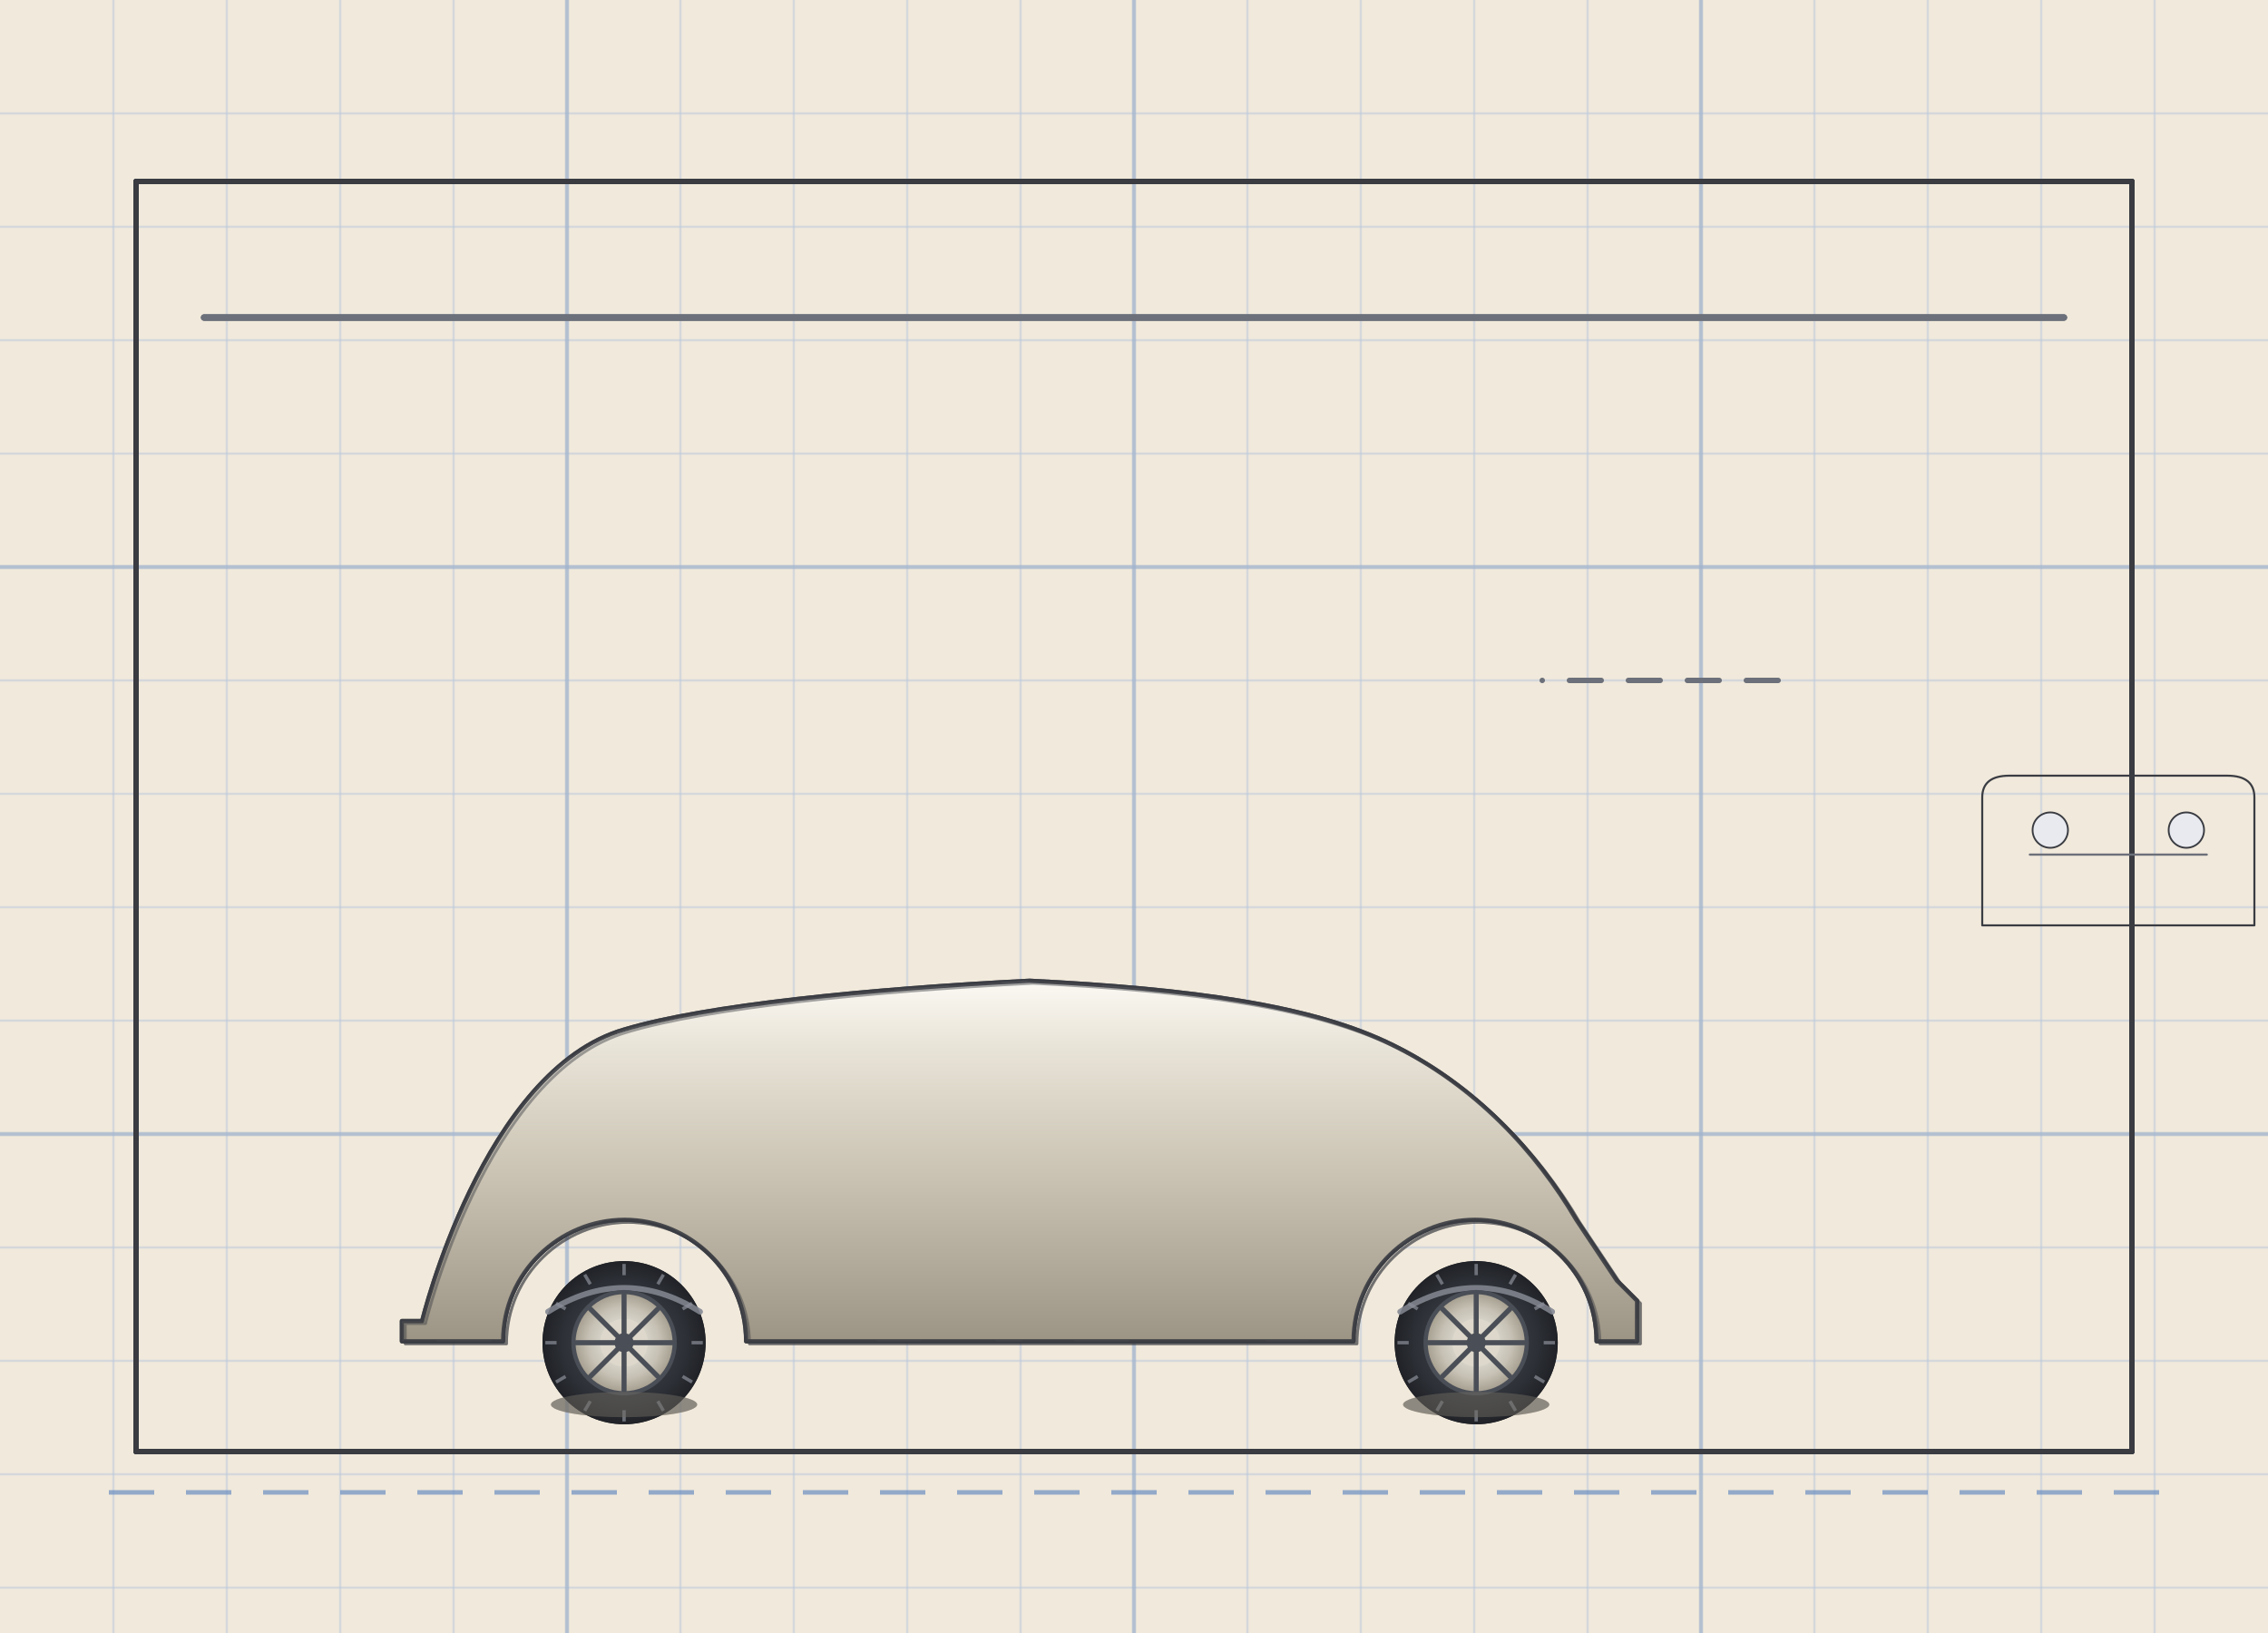
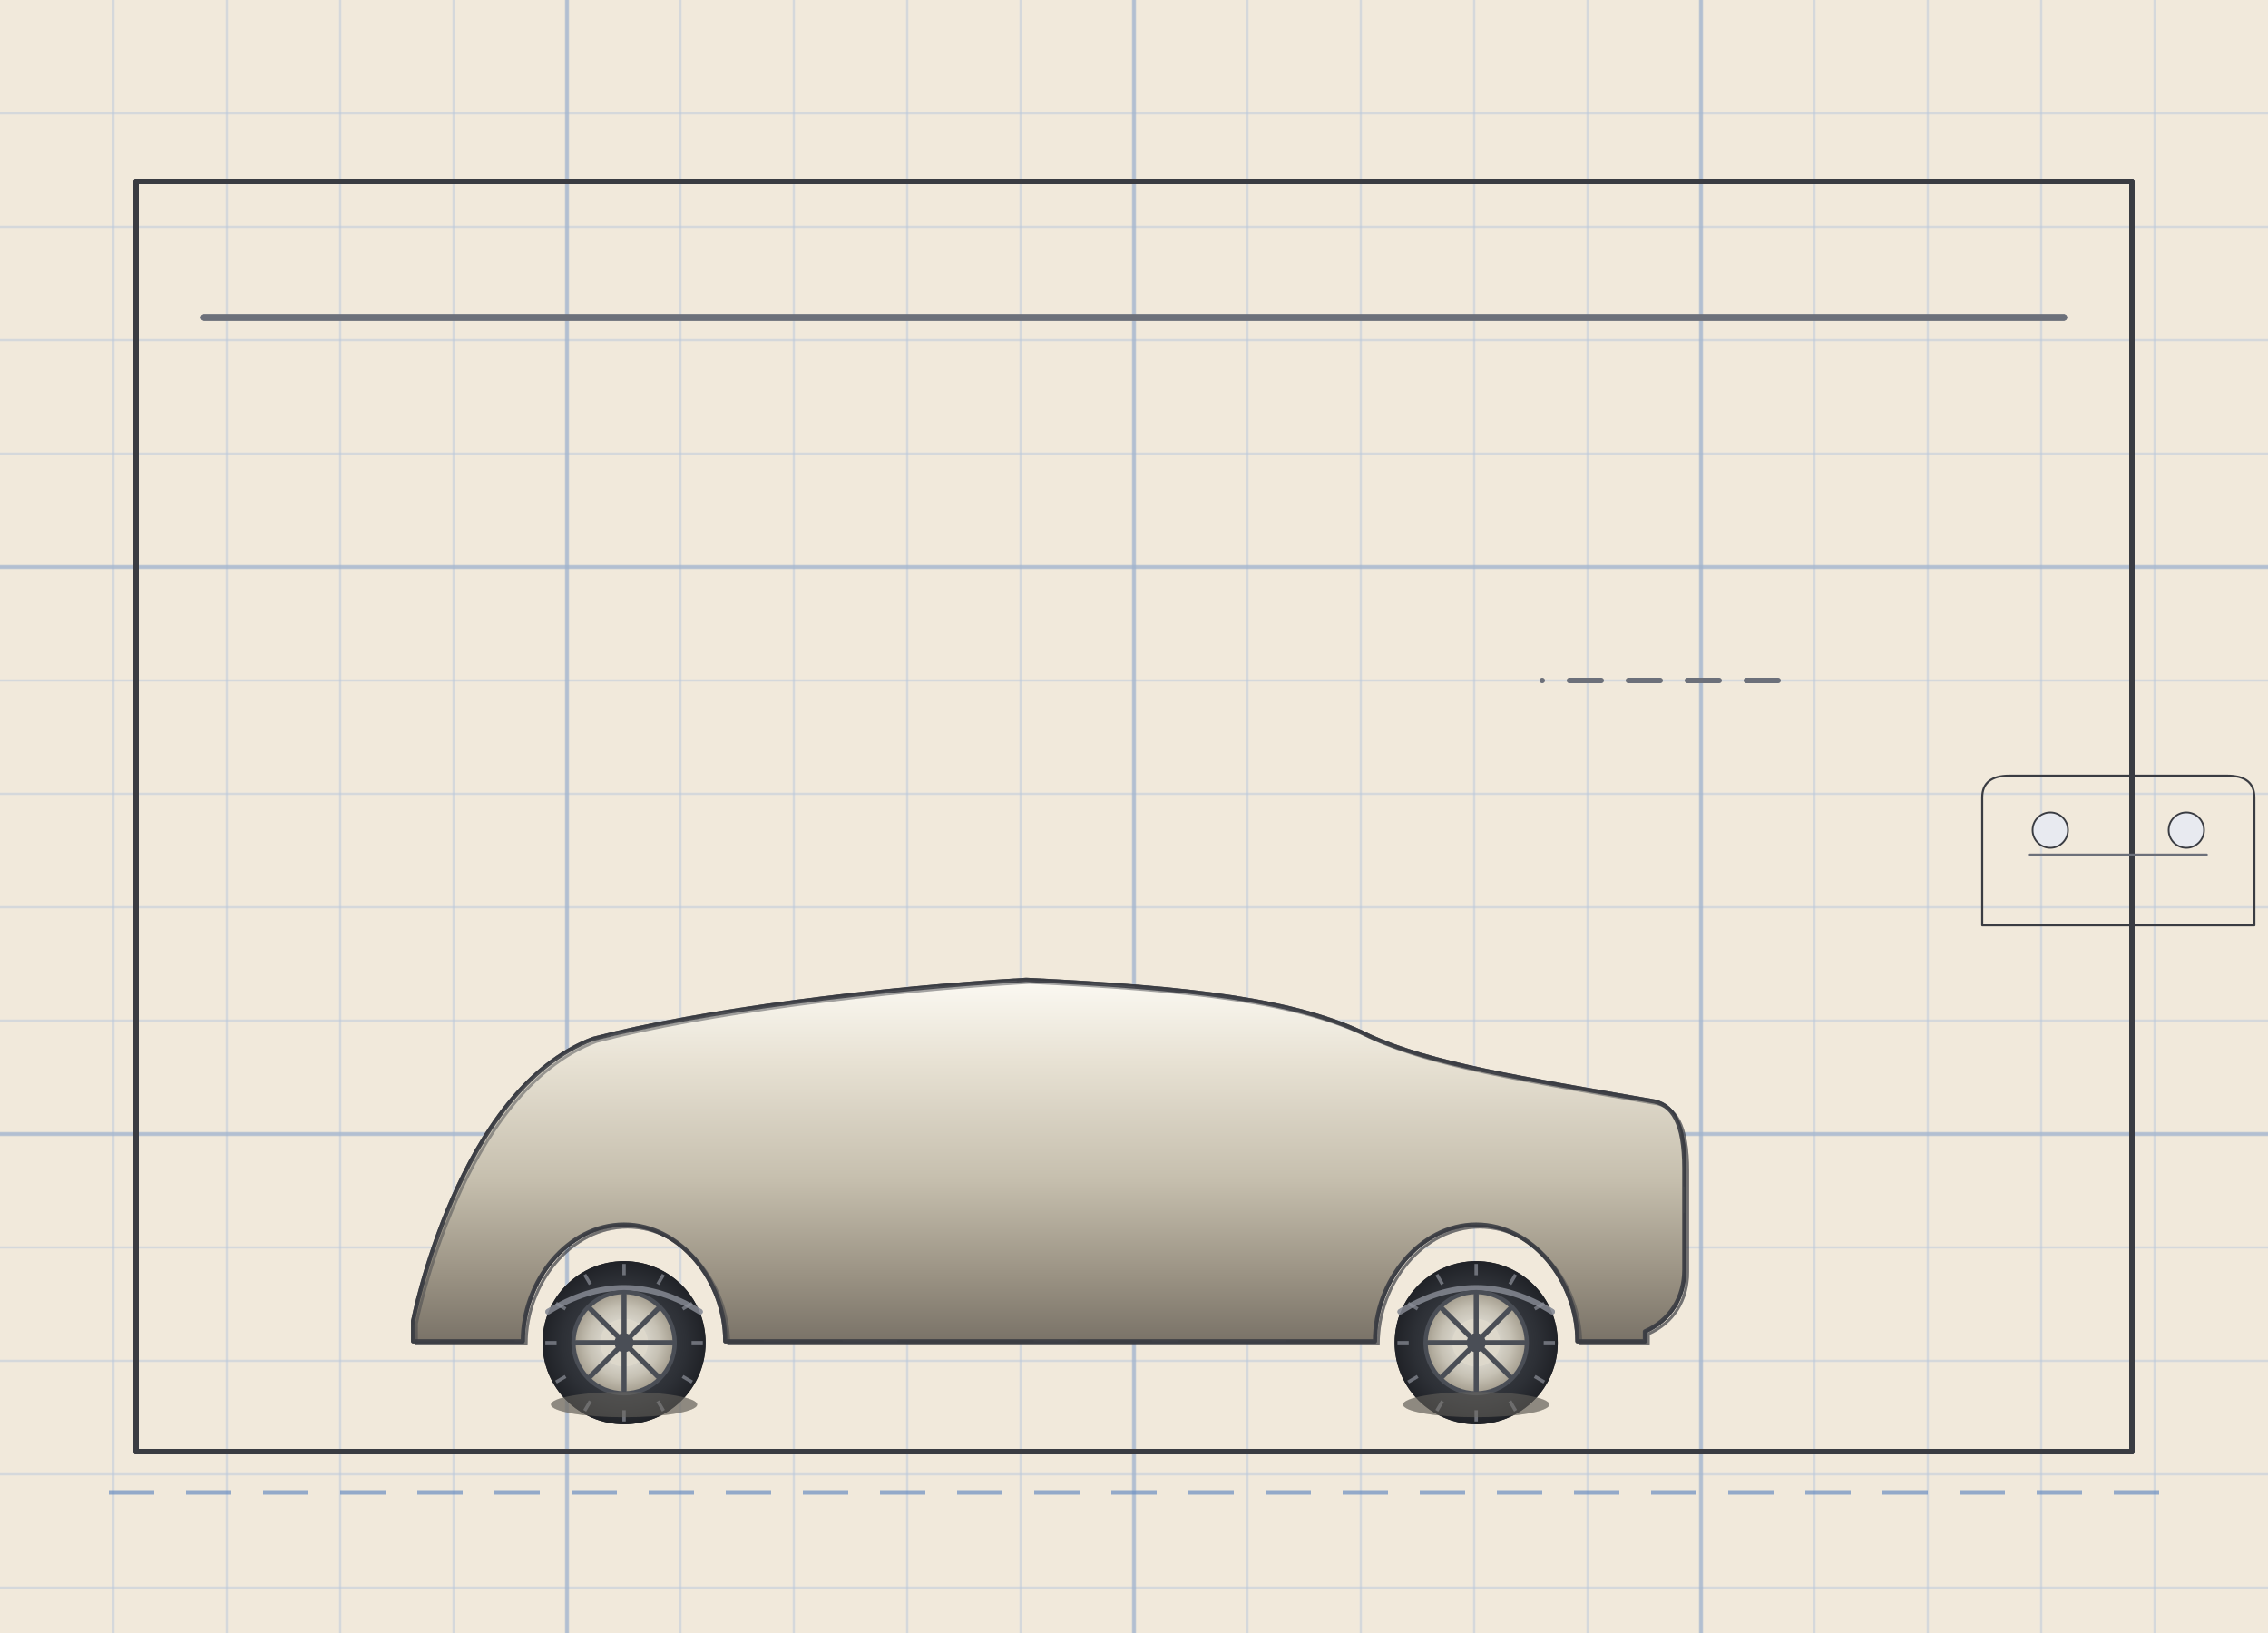
<svg xmlns="http://www.w3.org/2000/svg" viewBox="0 0 500 360" role="img">
  <defs>
    <linearGradient id="gBody" x1="0" y1="0" x2="0" y2="1">
-       <stop offset="0%" stop-color="#FBF9F3" />
-       <stop offset="18%" stop-color="#E9E4D8" />
-       <stop offset="55%" stop-color="#C9C2B2" />
-       <stop offset="100%" stop-color="#9C9484" />
+       <stop offset="0%" stop-color="#FBF9F2" />
+       <stop offset="22%" stop-color="#E8E2D4" />
+       <stop offset="55%" stop-color="#C6BFAE" />
+       <stop offset="82%" stop-color="#9A9283" />
+       <stop offset="100%" stop-color="#7A7368" />
    </linearGradient>
    <linearGradient id="gGlass" x1="0" y1="0" x2="0" y2="1">
      <stop offset="0%" stop-color="#55585F" />
      <stop offset="100%" stop-color="#7B7F88" />
    </linearGradient>
    <radialGradient id="gTire" cx="0.5" cy="0.5" r="0.5">
      <stop offset="0%" stop-color="#4A4E55" />
      <stop offset="75%" stop-color="#2D3036" />
      <stop offset="100%" stop-color="#202227" />
    </radialGradient>
    <radialGradient id="gRim" cx="0.5" cy="0.5" r="0.5">
      <stop offset="0%" stop-color="#F3F2EC" />
      <stop offset="70%" stop-color="#C6C1B4" />
      <stop offset="100%" stop-color="#A39C8D" />
    </radialGradient>
    <radialGradient id="gGround" cx="0.5" cy="0.5" r="0.5">
      <stop offset="0%" stop-color="#8A8478" stop-opacity="0.34" />
      <stop offset="100%" stop-color="#8A8478" stop-opacity="0" />
    </radialGradient>
    <radialGradient id="gMetal" cx="0.5" cy="0.36" r="0.66">
      <stop offset="0%" stop-color="#FDFCF8" />
      <stop offset="24%" stop-color="#D4CFC2" />
      <stop offset="48%" stop-color="#8B8478" />
      <stop offset="66%" stop-color="#3A3C42" />
      <stop offset="82%" stop-color="#B9B3A6" />
      <stop offset="100%" stop-color="#6E6A61" />
    </radialGradient>
    <radialGradient id="gMatte" cx="0.5" cy="0.42" r="0.62">
      <stop offset="0%" stop-color="#EFEDE6" />
      <stop offset="55%" stop-color="#B9B4A8" />
      <stop offset="100%" stop-color="#7D786E" />
    </radialGradient>
    <radialGradient id="gGlassBall" cx="0.36" cy="0.32" r="0.7">
      <stop offset="0%" stop-color="#FBF9F3" stop-opacity="0.2" />
      <stop offset="55%" stop-color="#7B7F88" stop-opacity="0.1" />
      <stop offset="100%" stop-color="#3A3C42" stop-opacity="0.38" />
    </radialGradient>
    <linearGradient id="gTonePaper" x1="0" y1="0" x2="0" y2="1">
      <stop offset="0%" stop-color="#D6D0C2" />
      <stop offset="100%" stop-color="#BCB5A5" />
    </linearGradient>
    <linearGradient id="gScreen" x1="0" y1="0" x2="0" y2="1">
      <stop offset="0%" stop-color="#41444C" />
      <stop offset="100%" stop-color="#22242A" />
    </linearGradient>
  </defs>
  <rect x="0" y="0" width="500" height="360" fill="#F1E9DB" />
  <line x1="25" y1="0" x2="25" y2="360" stroke="#B9C8DC" stroke-width="0.5" opacity="0.5" />
  <line x1="50" y1="0" x2="50" y2="360" stroke="#B9C8DC" stroke-width="0.5" opacity="0.5" />
  <line x1="75" y1="0" x2="75" y2="360" stroke="#B9C8DC" stroke-width="0.5" opacity="0.5" />
  <line x1="100" y1="0" x2="100" y2="360" stroke="#B9C8DC" stroke-width="0.5" opacity="0.5" />
  <line x1="125" y1="0" x2="125" y2="360" stroke="#B9C8DC" stroke-width="0.5" opacity="0.5" />
  <line x1="150" y1="0" x2="150" y2="360" stroke="#B9C8DC" stroke-width="0.5" opacity="0.5" />
  <line x1="175" y1="0" x2="175" y2="360" stroke="#B9C8DC" stroke-width="0.5" opacity="0.5" />
  <line x1="200" y1="0" x2="200" y2="360" stroke="#B9C8DC" stroke-width="0.5" opacity="0.5" />
  <line x1="225" y1="0" x2="225" y2="360" stroke="#B9C8DC" stroke-width="0.5" opacity="0.5" />
  <line x1="250" y1="0" x2="250" y2="360" stroke="#B9C8DC" stroke-width="0.5" opacity="0.5" />
  <line x1="275" y1="0" x2="275" y2="360" stroke="#B9C8DC" stroke-width="0.5" opacity="0.5" />
  <line x1="300" y1="0" x2="300" y2="360" stroke="#B9C8DC" stroke-width="0.5" opacity="0.5" />
  <line x1="325" y1="0" x2="325" y2="360" stroke="#B9C8DC" stroke-width="0.5" opacity="0.5" />
  <line x1="350" y1="0" x2="350" y2="360" stroke="#B9C8DC" stroke-width="0.5" opacity="0.5" />
  <line x1="375" y1="0" x2="375" y2="360" stroke="#B9C8DC" stroke-width="0.5" opacity="0.5" />
  <line x1="400" y1="0" x2="400" y2="360" stroke="#B9C8DC" stroke-width="0.5" opacity="0.5" />
  <line x1="425" y1="0" x2="425" y2="360" stroke="#B9C8DC" stroke-width="0.5" opacity="0.5" />
  <line x1="450" y1="0" x2="450" y2="360" stroke="#B9C8DC" stroke-width="0.5" opacity="0.5" />
  <line x1="475" y1="0" x2="475" y2="360" stroke="#B9C8DC" stroke-width="0.5" opacity="0.5" />
  <line x1="0" y1="25" x2="500" y2="25" stroke="#B9C8DC" stroke-width="0.5" opacity="0.5" />
  <line x1="0" y1="50" x2="500" y2="50" stroke="#B9C8DC" stroke-width="0.5" opacity="0.5" />
  <line x1="0" y1="75" x2="500" y2="75" stroke="#B9C8DC" stroke-width="0.5" opacity="0.5" />
  <line x1="0" y1="100" x2="500" y2="100" stroke="#B9C8DC" stroke-width="0.5" opacity="0.5" />
  <line x1="0" y1="125" x2="500" y2="125" stroke="#B9C8DC" stroke-width="0.5" opacity="0.5" />
  <line x1="0" y1="150" x2="500" y2="150" stroke="#B9C8DC" stroke-width="0.5" opacity="0.5" />
  <line x1="0" y1="175" x2="500" y2="175" stroke="#B9C8DC" stroke-width="0.5" opacity="0.5" />
  <line x1="0" y1="200" x2="500" y2="200" stroke="#B9C8DC" stroke-width="0.5" opacity="0.5" />
  <line x1="0" y1="225" x2="500" y2="225" stroke="#B9C8DC" stroke-width="0.5" opacity="0.5" />
  <line x1="0" y1="250" x2="500" y2="250" stroke="#B9C8DC" stroke-width="0.5" opacity="0.5" />
  <line x1="0" y1="275" x2="500" y2="275" stroke="#B9C8DC" stroke-width="0.5" opacity="0.5" />
  <line x1="0" y1="300" x2="500" y2="300" stroke="#B9C8DC" stroke-width="0.5" opacity="0.5" />
  <line x1="0" y1="325" x2="500" y2="325" stroke="#B9C8DC" stroke-width="0.5" opacity="0.5" />
  <line x1="0" y1="350" x2="500" y2="350" stroke="#B9C8DC" stroke-width="0.5" opacity="0.5" />
  <line x1="125" y1="0" x2="125" y2="360" stroke="#9FB2CC" stroke-width="0.9" opacity="0.65" />
  <line x1="250" y1="0" x2="250" y2="360" stroke="#9FB2CC" stroke-width="0.9" opacity="0.65" />
  <line x1="375" y1="0" x2="375" y2="360" stroke="#9FB2CC" stroke-width="0.9" opacity="0.65" />
  <line x1="0" y1="125" x2="500" y2="125" stroke="#9FB2CC" stroke-width="0.9" opacity="0.65" />
  <line x1="0" y1="250" x2="500" y2="250" stroke="#9FB2CC" stroke-width="0.9" opacity="0.65" />
  <line x1="24" y1="329" x2="476" y2="329" stroke="#6B8FC2" stroke-width="1.0" stroke-dasharray="10 7" opacity="0.7" />
  <path d="M30 40 L470 40 L470 320 L30 320 Z" stroke="#3A3C42" stroke-width="1.2" stroke-linecap="round" stroke-linejoin="round" fill="none" />
  <line x1="45" y1="70" x2="455" y2="70" stroke="#6C707A" stroke-width="1.4" stroke-linecap="round" stroke-linejoin="round" />
  <path d="M30 40 L470 40 L470 320 L30 320 Z" stroke="#3A3C42" stroke-width="1.2" stroke-linecap="round" stroke-linejoin="round" fill="none" />
  <line x1="45" y1="70" x2="455" y2="70" stroke="#6C707A" stroke-width="1.4" stroke-linecap="round" stroke-linejoin="round" />
  <g transform="translate(70 110) scale(0.62)">
-     <path d="M37.2 292.3 C37.2 292.3 58.8 203.0 109.2 188.6 C138.0 180.0 195.6 174.2 253.2 171.3 C310.8 174.2 354.0 180.0 382.8 194.4 C411.6 208.7 433.2 231.8 447.6 256.3 L462.0 277.9 L469.2 285.1 L469.2 299.5 L454.8 299.5 C454.8 275.0 434.6 256.3 411.6 256.3 C388.6 256.3 368.4 275.0 368.4 299.5 L152.4 299.5 C152.4 275.0 132.2 256.3 109.2 256.3 C86.2 256.3 66.0 275.0 66.0 299.5 L30.0 299.5 L30.0 292.3 Z" fill="url(#gBody)" />
-     <path d="M37.2 292.3 C37.2 292.3 58.8 203.0 109.2 188.6 C138.0 180.0 195.6 174.2 253.2 171.3 C310.8 174.2 354.0 180.0 382.8 194.4 C411.6 208.7 433.2 231.8 447.6 256.3 L462.0 277.9 L469.2 285.1 L469.2 299.5 L454.8 299.5 C454.8 275.0 434.6 256.3 411.6 256.3 C388.6 256.3 368.4 275.0 368.4 299.5 L152.4 299.5 C152.4 275.0 132.2 256.3 109.2 256.3 C86.2 256.3 66.0 275.0 66.0 299.5 L30.0 299.5 L30.0 292.3 Z" stroke="#3A3C42" stroke-width="1.5" stroke-linecap="round" stroke-linejoin="round" fill="none" opacity="0.9" />
-     <path d="M37.2 292.3 C37.2 292.3 58.8 203.0 109.2 188.6 C138.0 180.0 195.6 174.2 253.2 171.3 C310.8 174.2 354.0 180.0 382.8 194.4 C411.6 208.7 433.2 231.8 447.6 256.3 L462.0 277.9 L469.2 285.1 L469.2 299.5 L454.8 299.5 C454.8 275.0 434.6 256.3 411.6 256.3 C388.6 256.3 368.4 275.0 368.4 299.5 L152.4 299.5 C152.4 275.0 132.2 256.3 109.2 256.3 C86.2 256.3 66.0 275.0 66.0 299.5 L30.0 299.5 L30.0 292.3 Z" stroke="#3A3C42" stroke-width="1" stroke-linecap="round" stroke-linejoin="round" fill="none" opacity="0.45" transform="translate(1.2 0.9)" />
-     <path d="M37.2 292.3 C37.2 292.3 58.8 203.0 109.2 188.6 C138.0 180.0 195.6 174.2 253.2 171.3 C310.8 174.2 354.0 180.0 382.8 194.4 C411.6 208.7 433.2 231.8 447.6 256.3 L462.0 277.9 L469.2 285.1 L469.2 299.5 L454.8 299.5 C454.8 275.0 434.6 256.3 411.6 256.3 C388.6 256.3 368.4 275.0 368.4 299.5 L152.4 299.5 C152.4 275.0 132.2 256.3 109.2 256.3 C86.2 256.3 66.0 275.0 66.0 299.5 L30.0 299.5 L30.0 292.3 Z" stroke="#3A3C42" stroke-width="0.8" stroke-linecap="round" stroke-linejoin="round" fill="none" stroke-dasharray="26 16 48 20 18 10" opacity="0.5" />
+     <path d="M34.0 292.3 C34.0 292.3 50.0 210.0 98.0 192.0 C136.0 182.0 200.0 174.0 252.0 171.0 C310.0 173.8 348.0 178.0 374.0 191.0 C396.0 201.0 428.0 206.0 474.0 214.0 C482.0 215.0 486.0 222.0 486.0 238.0 L486.0 274.0 C486.0 284.0 481.0 292.0 472.0 296.0 L472.0 299.5 L448.0 299.5 C448.0 278.0 432.0 258.0 412.0 258.0 C392.0 258.0 376.0 278.0 376.0 299.5 L145.0 299.5 C145.0 278.0 129.0 258.0 109.0 258.0 C89.0 258.0 73.0 278.0 73.0 299.5 L34.0 299.5 Z" fill="url(#gBody)" />
+     <path d="M34.0 292.3 C34.0 292.3 50.0 210.0 98.0 192.0 C136.0 182.0 200.0 174.0 252.0 171.0 C310.0 173.8 348.0 178.0 374.0 191.0 C396.0 201.0 428.0 206.0 474.0 214.0 C482.0 215.0 486.0 222.0 486.0 238.0 L486.0 274.0 C486.0 284.0 481.0 292.0 472.0 296.0 L472.0 299.5 L448.0 299.5 C448.0 278.0 432.0 258.0 412.0 258.0 C392.0 258.0 376.0 278.0 376.0 299.5 L145.0 299.5 C145.0 278.0 129.0 258.0 109.0 258.0 C89.0 258.0 73.0 278.0 73.0 299.5 L34.0 299.5 Z" stroke="#3A3C42" stroke-width="1.5" stroke-linecap="round" stroke-linejoin="round" fill="none" opacity="0.9" />
+     <path d="M34.0 292.3 C34.0 292.3 50.0 210.0 98.0 192.0 C136.0 182.0 200.0 174.0 252.0 171.0 C310.0 173.8 348.0 178.0 374.0 191.0 C396.0 201.0 428.0 206.0 474.0 214.0 C482.0 215.0 486.0 222.0 486.0 238.0 L486.0 274.0 C486.0 284.0 481.0 292.0 472.0 296.0 L472.0 299.5 L448.0 299.5 C448.0 278.0 432.0 258.0 412.0 258.0 C392.0 258.0 376.0 278.0 376.0 299.5 L145.0 299.5 C145.0 278.0 129.0 258.0 109.0 258.0 C89.0 258.0 73.0 278.0 73.0 299.5 L34.0 299.5 Z" stroke="#3A3C42" stroke-width="1" stroke-linecap="round" stroke-linejoin="round" fill="none" opacity="0.45" transform="translate(1.2 0.9)" />
+     <path d="M34.0 292.3 C34.0 292.3 50.0 210.0 98.0 192.0 C136.0 182.0 200.0 174.0 252.0 171.0 C310.0 173.8 348.0 178.0 374.0 191.0 C396.0 201.0 428.0 206.0 474.0 214.0 C482.0 215.0 486.0 222.0 486.0 238.0 L486.0 274.0 C486.0 284.0 481.0 292.0 472.0 296.0 L472.0 299.5 L448.0 299.5 C448.0 278.0 432.0 258.0 412.0 258.0 C392.0 258.0 376.0 278.0 376.0 299.5 L145.0 299.5 C145.0 278.0 129.0 258.0 109.0 258.0 C89.0 258.0 73.0 278.0 73.0 299.5 L34.0 299.5 Z" stroke="#3A3C42" stroke-width="0.8" stroke-linecap="round" stroke-linejoin="round" fill="none" stroke-dasharray="26 16 48 20 18 10" opacity="0.5" />
    <circle cx="109" cy="300" r="29" fill="url(#gTire)" />
    <line x1="133.0" y1="300.0" x2="137.0" y2="300.0" stroke="#8B8F98" stroke-width="1.2" opacity="0.7" />
    <line x1="129.8" y1="312.0" x2="133.2" y2="314.0" stroke="#8B8F98" stroke-width="1.2" opacity="0.7" />
    <line x1="121.0" y1="320.8" x2="123.0" y2="324.2" stroke="#8B8F98" stroke-width="1.2" opacity="0.7" />
    <line x1="109.0" y1="324.0" x2="109.0" y2="328.0" stroke="#8B8F98" stroke-width="1.2" opacity="0.7" />
    <line x1="97.0" y1="320.8" x2="95.0" y2="324.2" stroke="#8B8F98" stroke-width="1.2" opacity="0.7" />
    <line x1="88.2" y1="312.0" x2="84.8" y2="314.0" stroke="#8B8F98" stroke-width="1.2" opacity="0.7" />
    <line x1="85.0" y1="300.0" x2="81.0" y2="300.0" stroke="#8B8F98" stroke-width="1.2" opacity="0.7" />
    <line x1="88.2" y1="288.0" x2="84.8" y2="286.0" stroke="#8B8F98" stroke-width="1.2" opacity="0.7" />
    <line x1="97.0" y1="279.2" x2="95.0" y2="275.8" stroke="#8B8F98" stroke-width="1.2" opacity="0.7" />
    <line x1="109.0" y1="276.0" x2="109.0" y2="272.0" stroke="#8B8F98" stroke-width="1.2" opacity="0.7" />
    <line x1="121.0" y1="279.2" x2="123.0" y2="275.8" stroke="#8B8F98" stroke-width="1.2" opacity="0.7" />
    <line x1="129.8" y1="288.0" x2="133.2" y2="286.0" stroke="#8B8F98" stroke-width="1.2" opacity="0.7" />
    <path d="M82 289 Q109 272 136 289" stroke="#8B8F98" stroke-width="2.0" fill="none" stroke-linecap="round" opacity="0.8" />
    <circle cx="109" cy="300" r="18" fill="url(#gRim)" stroke="#4A4E56" stroke-width="1.5" />
    <circle cx="109" cy="300" r="8.5" fill="#DDD8CB" />
    <line x1="109" y1="300" x2="126.0" y2="300.0" stroke="#4A4E56" stroke-width="1.8" stroke-linecap="round" />
    <line x1="109" y1="300" x2="121.0" y2="312.0" stroke="#4A4E56" stroke-width="1.8" stroke-linecap="round" />
    <line x1="109" y1="300" x2="109.0" y2="317.0" stroke="#4A4E56" stroke-width="1.8" stroke-linecap="round" />
    <line x1="109" y1="300" x2="97.0" y2="312.0" stroke="#4A4E56" stroke-width="1.8" stroke-linecap="round" />
    <line x1="109" y1="300" x2="92.0" y2="300.0" stroke="#4A4E56" stroke-width="1.8" stroke-linecap="round" />
    <line x1="109" y1="300" x2="97.0" y2="288.0" stroke="#4A4E56" stroke-width="1.8" stroke-linecap="round" />
    <line x1="109" y1="300" x2="109.0" y2="283.0" stroke="#4A4E56" stroke-width="1.8" stroke-linecap="round" />
    <line x1="109" y1="300" x2="121.0" y2="288.0" stroke="#4A4E56" stroke-width="1.8" stroke-linecap="round" />
    <circle cx="109" cy="300" r="3.4" fill="#4A4E56" />
    <ellipse cx="109" cy="322" rx="26" ry="4.5" fill="#6E6A61" opacity="0.5" />
    <circle cx="412" cy="300" r="29" fill="url(#gTire)" />
    <line x1="436.0" y1="300.0" x2="440.0" y2="300.0" stroke="#8B8F98" stroke-width="1.2" opacity="0.7" />
    <line x1="432.8" y1="312.0" x2="436.2" y2="314.0" stroke="#8B8F98" stroke-width="1.2" opacity="0.7" />
    <line x1="424.0" y1="320.8" x2="426.0" y2="324.2" stroke="#8B8F98" stroke-width="1.2" opacity="0.7" />
    <line x1="412.0" y1="324.0" x2="412.0" y2="328.0" stroke="#8B8F98" stroke-width="1.2" opacity="0.7" />
    <line x1="400.0" y1="320.8" x2="398.0" y2="324.2" stroke="#8B8F98" stroke-width="1.2" opacity="0.7" />
    <line x1="391.2" y1="312.0" x2="387.8" y2="314.0" stroke="#8B8F98" stroke-width="1.2" opacity="0.7" />
    <line x1="388.0" y1="300.0" x2="384.0" y2="300.0" stroke="#8B8F98" stroke-width="1.2" opacity="0.7" />
    <line x1="391.2" y1="288.0" x2="387.8" y2="286.0" stroke="#8B8F98" stroke-width="1.2" opacity="0.7" />
    <line x1="400.0" y1="279.2" x2="398.0" y2="275.8" stroke="#8B8F98" stroke-width="1.2" opacity="0.7" />
    <line x1="412.0" y1="276.0" x2="412.0" y2="272.0" stroke="#8B8F98" stroke-width="1.2" opacity="0.7" />
    <line x1="424.0" y1="279.2" x2="426.0" y2="275.8" stroke="#8B8F98" stroke-width="1.2" opacity="0.7" />
    <line x1="432.8" y1="288.0" x2="436.2" y2="286.0" stroke="#8B8F98" stroke-width="1.2" opacity="0.7" />
    <path d="M385 289 Q412 272 439 289" stroke="#8B8F98" stroke-width="2.0" fill="none" stroke-linecap="round" opacity="0.8" />
    <circle cx="412" cy="300" r="18" fill="url(#gRim)" stroke="#4A4E56" stroke-width="1.5" />
    <circle cx="412" cy="300" r="8.5" fill="#DDD8CB" />
    <line x1="412" y1="300" x2="429.0" y2="300.0" stroke="#4A4E56" stroke-width="1.8" stroke-linecap="round" />
    <line x1="412" y1="300" x2="424.0" y2="312.0" stroke="#4A4E56" stroke-width="1.8" stroke-linecap="round" />
    <line x1="412" y1="300" x2="412.0" y2="317.0" stroke="#4A4E56" stroke-width="1.8" stroke-linecap="round" />
    <line x1="412" y1="300" x2="400.0" y2="312.0" stroke="#4A4E56" stroke-width="1.8" stroke-linecap="round" />
    <line x1="412" y1="300" x2="395.0" y2="300.0" stroke="#4A4E56" stroke-width="1.8" stroke-linecap="round" />
    <line x1="412" y1="300" x2="400.0" y2="288.0" stroke="#4A4E56" stroke-width="1.8" stroke-linecap="round" />
    <line x1="412" y1="300" x2="412.0" y2="283.0" stroke="#4A4E56" stroke-width="1.8" stroke-linecap="round" />
    <line x1="412" y1="300" x2="424.0" y2="288.0" stroke="#4A4E56" stroke-width="1.8" stroke-linecap="round" />
    <circle cx="412" cy="300" r="3.4" fill="#4A4E56" />
    <ellipse cx="412" cy="322" rx="26" ry="4.5" fill="#6E6A61" opacity="0.5" />
  </g>
  <path d="M30 40 L470 40 L470 320 L30 320 Z" stroke="#3A3C42" stroke-width="1.2" stroke-linecap="round" stroke-linejoin="round" fill="none" />
  <line x1="45" y1="70" x2="455" y2="70" stroke="#6C707A" stroke-width="1.4" stroke-linecap="round" stroke-linejoin="round" />
  <g transform="translate(70 110) scale(0.62)">
-     <path d="M37.2 292.3 C37.2 292.3 58.8 203.0 109.2 188.6 C138.0 180.0 195.6 174.2 253.2 171.3 C310.8 174.2 354.0 180.0 382.8 194.4 C411.6 208.7 433.2 231.8 447.6 256.3 L462.0 277.9 L469.2 285.1 L469.2 299.5 L454.8 299.5 C454.8 275.0 434.6 256.3 411.6 256.3 C388.6 256.3 368.4 275.0 368.4 299.5 L152.4 299.5 C152.4 275.0 132.2 256.3 109.2 256.3 C86.2 256.3 66.0 275.0 66.0 299.5 L30.0 299.5 L30.0 292.3 Z" fill="url(#gBody)" />
-     <path d="M37.2 292.3 C37.2 292.3 58.8 203.0 109.2 188.6 C138.0 180.0 195.6 174.2 253.2 171.3 C310.8 174.2 354.0 180.0 382.8 194.4 C411.6 208.7 433.2 231.8 447.6 256.3 L462.0 277.9 L469.2 285.1 L469.2 299.5 L454.8 299.5 C454.8 275.0 434.6 256.3 411.6 256.3 C388.6 256.3 368.4 275.0 368.4 299.5 L152.4 299.5 C152.4 275.0 132.2 256.3 109.2 256.3 C86.2 256.3 66.0 275.0 66.0 299.5 L30.0 299.5 L30.0 292.3 Z" stroke="#3A3C42" stroke-width="1.5" stroke-linecap="round" stroke-linejoin="round" fill="none" opacity="0.9" />
-     <path d="M37.2 292.3 C37.2 292.3 58.8 203.0 109.2 188.6 C138.0 180.0 195.6 174.2 253.2 171.3 C310.8 174.2 354.0 180.0 382.8 194.4 C411.6 208.7 433.2 231.8 447.6 256.3 L462.0 277.9 L469.2 285.1 L469.2 299.5 L454.8 299.5 C454.8 275.0 434.6 256.3 411.6 256.3 C388.6 256.3 368.4 275.0 368.4 299.5 L152.4 299.5 C152.4 275.0 132.2 256.3 109.2 256.3 C86.2 256.3 66.0 275.0 66.0 299.5 L30.0 299.5 L30.0 292.3 Z" stroke="#3A3C42" stroke-width="1" stroke-linecap="round" stroke-linejoin="round" fill="none" opacity="0.45" transform="translate(1.2 0.9)" />
-     <path d="M37.2 292.3 C37.2 292.3 58.8 203.0 109.2 188.6 C138.0 180.0 195.6 174.2 253.2 171.3 C310.8 174.2 354.0 180.0 382.8 194.4 C411.6 208.7 433.2 231.8 447.6 256.3 L462.0 277.9 L469.2 285.1 L469.2 299.5 L454.8 299.5 C454.8 275.0 434.6 256.3 411.6 256.3 C388.6 256.3 368.4 275.0 368.4 299.5 L152.4 299.5 C152.4 275.0 132.2 256.3 109.2 256.3 C86.2 256.3 66.0 275.0 66.0 299.5 L30.0 299.5 L30.0 292.3 Z" stroke="#3A3C42" stroke-width="0.8" stroke-linecap="round" stroke-linejoin="round" fill="none" stroke-dasharray="26 16 48 20 18 10" opacity="0.5" />
+     <path d="M34.0 292.3 C34.0 292.3 50.0 210.0 98.0 192.0 C136.0 182.0 200.0 174.0 252.0 171.0 C310.0 173.8 348.0 178.0 374.0 191.0 C396.0 201.0 428.0 206.0 474.0 214.0 C482.0 215.0 486.0 222.0 486.0 238.0 L486.0 274.0 C486.0 284.0 481.0 292.0 472.0 296.0 L472.0 299.5 L448.0 299.5 C448.0 278.0 432.0 258.0 412.0 258.0 C392.0 258.0 376.0 278.0 376.0 299.5 L145.0 299.5 C145.0 278.0 129.0 258.0 109.0 258.0 C89.0 258.0 73.0 278.0 73.0 299.5 L34.0 299.5 Z" fill="url(#gBody)" />
+     <path d="M34.0 292.3 C34.0 292.3 50.0 210.0 98.0 192.0 C136.0 182.0 200.0 174.0 252.0 171.0 C310.0 173.8 348.0 178.0 374.0 191.0 C396.0 201.0 428.0 206.0 474.0 214.0 C482.0 215.0 486.0 222.0 486.0 238.0 L486.0 274.0 C486.0 284.0 481.0 292.0 472.0 296.0 L472.0 299.5 L448.0 299.5 C448.0 278.0 432.0 258.0 412.0 258.0 C392.0 258.0 376.0 278.0 376.0 299.5 L145.0 299.5 C145.0 278.0 129.0 258.0 109.0 258.0 C89.0 258.0 73.0 278.0 73.0 299.5 L34.0 299.5 Z" stroke="#3A3C42" stroke-width="1.5" stroke-linecap="round" stroke-linejoin="round" fill="none" opacity="0.9" />
+     <path d="M34.0 292.3 C34.0 292.3 50.0 210.0 98.0 192.0 C136.0 182.0 200.0 174.0 252.0 171.0 C310.0 173.8 348.0 178.0 374.0 191.0 C396.0 201.0 428.0 206.0 474.0 214.0 C482.0 215.0 486.0 222.0 486.0 238.0 L486.0 274.0 C486.0 284.0 481.0 292.0 472.0 296.0 L472.0 299.5 L448.0 299.5 C448.0 278.0 432.0 258.0 412.0 258.0 C392.0 258.0 376.0 278.0 376.0 299.5 L145.0 299.5 C145.0 278.0 129.0 258.0 109.0 258.0 C89.0 258.0 73.0 278.0 73.0 299.5 L34.0 299.5 Z" stroke="#3A3C42" stroke-width="1" stroke-linecap="round" stroke-linejoin="round" fill="none" opacity="0.45" transform="translate(1.2 0.9)" />
+     <path d="M34.0 292.3 C34.0 292.3 50.0 210.0 98.0 192.0 C136.0 182.0 200.0 174.0 252.0 171.0 C310.0 173.8 348.0 178.0 374.0 191.0 C396.0 201.0 428.0 206.0 474.0 214.0 C482.0 215.0 486.0 222.0 486.0 238.0 L486.0 274.0 C486.0 284.0 481.0 292.0 472.0 296.0 L472.0 299.5 L448.0 299.5 C448.0 278.0 432.0 258.0 412.0 258.0 C392.0 258.0 376.0 278.0 376.0 299.5 L145.0 299.5 C145.0 278.0 129.0 258.0 109.0 258.0 C89.0 258.0 73.0 278.0 73.0 299.5 L34.0 299.5 Z" stroke="#3A3C42" stroke-width="0.8" stroke-linecap="round" stroke-linejoin="round" fill="none" stroke-dasharray="26 16 48 20 18 10" opacity="0.5" />
    <circle cx="109" cy="300" r="29" fill="url(#gTire)" />
    <line x1="133.0" y1="300.0" x2="137.0" y2="300.0" stroke="#8B8F98" stroke-width="1.2" opacity="0.7" />
    <line x1="129.8" y1="312.0" x2="133.2" y2="314.0" stroke="#8B8F98" stroke-width="1.2" opacity="0.7" />
    <line x1="121.0" y1="320.8" x2="123.0" y2="324.2" stroke="#8B8F98" stroke-width="1.2" opacity="0.7" />
    <line x1="109.0" y1="324.0" x2="109.0" y2="328.0" stroke="#8B8F98" stroke-width="1.2" opacity="0.7" />
    <line x1="97.0" y1="320.8" x2="95.0" y2="324.2" stroke="#8B8F98" stroke-width="1.2" opacity="0.7" />
    <line x1="88.2" y1="312.0" x2="84.8" y2="314.0" stroke="#8B8F98" stroke-width="1.2" opacity="0.7" />
    <line x1="85.0" y1="300.0" x2="81.0" y2="300.0" stroke="#8B8F98" stroke-width="1.2" opacity="0.7" />
    <line x1="88.2" y1="288.0" x2="84.8" y2="286.0" stroke="#8B8F98" stroke-width="1.2" opacity="0.7" />
    <line x1="97.0" y1="279.2" x2="95.0" y2="275.8" stroke="#8B8F98" stroke-width="1.2" opacity="0.7" />
    <line x1="109.0" y1="276.0" x2="109.0" y2="272.0" stroke="#8B8F98" stroke-width="1.2" opacity="0.7" />
    <line x1="121.0" y1="279.2" x2="123.0" y2="275.8" stroke="#8B8F98" stroke-width="1.2" opacity="0.7" />
    <line x1="129.8" y1="288.0" x2="133.2" y2="286.0" stroke="#8B8F98" stroke-width="1.2" opacity="0.7" />
    <path d="M82 289 Q109 272 136 289" stroke="#8B8F98" stroke-width="2.0" fill="none" stroke-linecap="round" opacity="0.8" />
    <circle cx="109" cy="300" r="18" fill="url(#gRim)" stroke="#4A4E56" stroke-width="1.5" />
    <circle cx="109" cy="300" r="8.5" fill="#DDD8CB" />
    <line x1="109" y1="300" x2="126.0" y2="300.0" stroke="#4A4E56" stroke-width="1.8" stroke-linecap="round" />
    <line x1="109" y1="300" x2="121.0" y2="312.0" stroke="#4A4E56" stroke-width="1.8" stroke-linecap="round" />
    <line x1="109" y1="300" x2="109.0" y2="317.0" stroke="#4A4E56" stroke-width="1.8" stroke-linecap="round" />
    <line x1="109" y1="300" x2="97.0" y2="312.0" stroke="#4A4E56" stroke-width="1.8" stroke-linecap="round" />
    <line x1="109" y1="300" x2="92.0" y2="300.0" stroke="#4A4E56" stroke-width="1.8" stroke-linecap="round" />
    <line x1="109" y1="300" x2="97.0" y2="288.0" stroke="#4A4E56" stroke-width="1.8" stroke-linecap="round" />
    <line x1="109" y1="300" x2="109.0" y2="283.0" stroke="#4A4E56" stroke-width="1.8" stroke-linecap="round" />
    <line x1="109" y1="300" x2="121.0" y2="288.0" stroke="#4A4E56" stroke-width="1.8" stroke-linecap="round" />
    <circle cx="109" cy="300" r="3.4" fill="#4A4E56" />
    <ellipse cx="109" cy="322" rx="26" ry="4.5" fill="#6E6A61" opacity="0.5" />
    <circle cx="412" cy="300" r="29" fill="url(#gTire)" />
    <line x1="436.0" y1="300.0" x2="440.0" y2="300.0" stroke="#8B8F98" stroke-width="1.2" opacity="0.7" />
    <line x1="432.8" y1="312.0" x2="436.2" y2="314.0" stroke="#8B8F98" stroke-width="1.2" opacity="0.7" />
    <line x1="424.0" y1="320.8" x2="426.0" y2="324.2" stroke="#8B8F98" stroke-width="1.2" opacity="0.7" />
    <line x1="412.0" y1="324.0" x2="412.0" y2="328.0" stroke="#8B8F98" stroke-width="1.2" opacity="0.7" />
    <line x1="400.0" y1="320.8" x2="398.0" y2="324.2" stroke="#8B8F98" stroke-width="1.2" opacity="0.7" />
    <line x1="391.2" y1="312.0" x2="387.8" y2="314.0" stroke="#8B8F98" stroke-width="1.2" opacity="0.7" />
    <line x1="388.0" y1="300.0" x2="384.0" y2="300.0" stroke="#8B8F98" stroke-width="1.2" opacity="0.7" />
    <line x1="391.2" y1="288.0" x2="387.8" y2="286.0" stroke="#8B8F98" stroke-width="1.2" opacity="0.7" />
    <line x1="400.0" y1="279.2" x2="398.0" y2="275.8" stroke="#8B8F98" stroke-width="1.2" opacity="0.7" />
    <line x1="412.0" y1="276.0" x2="412.0" y2="272.0" stroke="#8B8F98" stroke-width="1.2" opacity="0.7" />
    <line x1="424.0" y1="279.2" x2="426.0" y2="275.8" stroke="#8B8F98" stroke-width="1.2" opacity="0.7" />
    <line x1="432.8" y1="288.0" x2="436.2" y2="286.0" stroke="#8B8F98" stroke-width="1.2" opacity="0.7" />
    <path d="M385 289 Q412 272 439 289" stroke="#8B8F98" stroke-width="2.0" fill="none" stroke-linecap="round" opacity="0.8" />
    <circle cx="412" cy="300" r="18" fill="url(#gRim)" stroke="#4A4E56" stroke-width="1.5" />
    <circle cx="412" cy="300" r="8.5" fill="#DDD8CB" />
    <line x1="412" y1="300" x2="429.0" y2="300.0" stroke="#4A4E56" stroke-width="1.8" stroke-linecap="round" />
    <line x1="412" y1="300" x2="424.0" y2="312.0" stroke="#4A4E56" stroke-width="1.8" stroke-linecap="round" />
    <line x1="412" y1="300" x2="412.0" y2="317.0" stroke="#4A4E56" stroke-width="1.8" stroke-linecap="round" />
    <line x1="412" y1="300" x2="400.0" y2="312.0" stroke="#4A4E56" stroke-width="1.8" stroke-linecap="round" />
    <line x1="412" y1="300" x2="395.0" y2="300.0" stroke="#4A4E56" stroke-width="1.8" stroke-linecap="round" />
    <line x1="412" y1="300" x2="400.0" y2="288.0" stroke="#4A4E56" stroke-width="1.8" stroke-linecap="round" />
    <line x1="412" y1="300" x2="412.0" y2="283.0" stroke="#4A4E56" stroke-width="1.8" stroke-linecap="round" />
    <line x1="412" y1="300" x2="424.0" y2="288.0" stroke="#4A4E56" stroke-width="1.8" stroke-linecap="round" />
    <circle cx="412" cy="300" r="3.4" fill="#4A4E56" />
    <ellipse cx="412" cy="322" rx="26" ry="4.5" fill="#6E6A61" opacity="0.5" />
  </g>
  <g transform="translate(392 120) scale(0.3)">
    <path d="M170 170 L330 170 Q350 170 350 186 L350 280 L150 280 L150 186 Q150 170 170 170 Z" stroke="#3A3C42" stroke-width="1.5" stroke-linecap="round" stroke-linejoin="round" fill="none" />
    <circle cx="200" cy="210" r="13" stroke="#3A3C42" stroke-width="1.3" stroke-linecap="round" stroke-linejoin="round" fill="#E8EAF0" />
    <circle cx="300" cy="210" r="13" stroke="#3A3C42" stroke-width="1.3" stroke-linecap="round" stroke-linejoin="round" fill="#E8EAF0" />
    <line x1="185" y1="228" x2="315" y2="228" stroke="#6C707A" stroke-width="1.6" stroke-linecap="round" stroke-linejoin="round" />
  </g>
  <line x1="392" y1="150" x2="340" y2="150" stroke="#6C707A" stroke-width="1.2" stroke-linecap="round" stroke-linejoin="round" stroke-dasharray="7 6" />
</svg>
